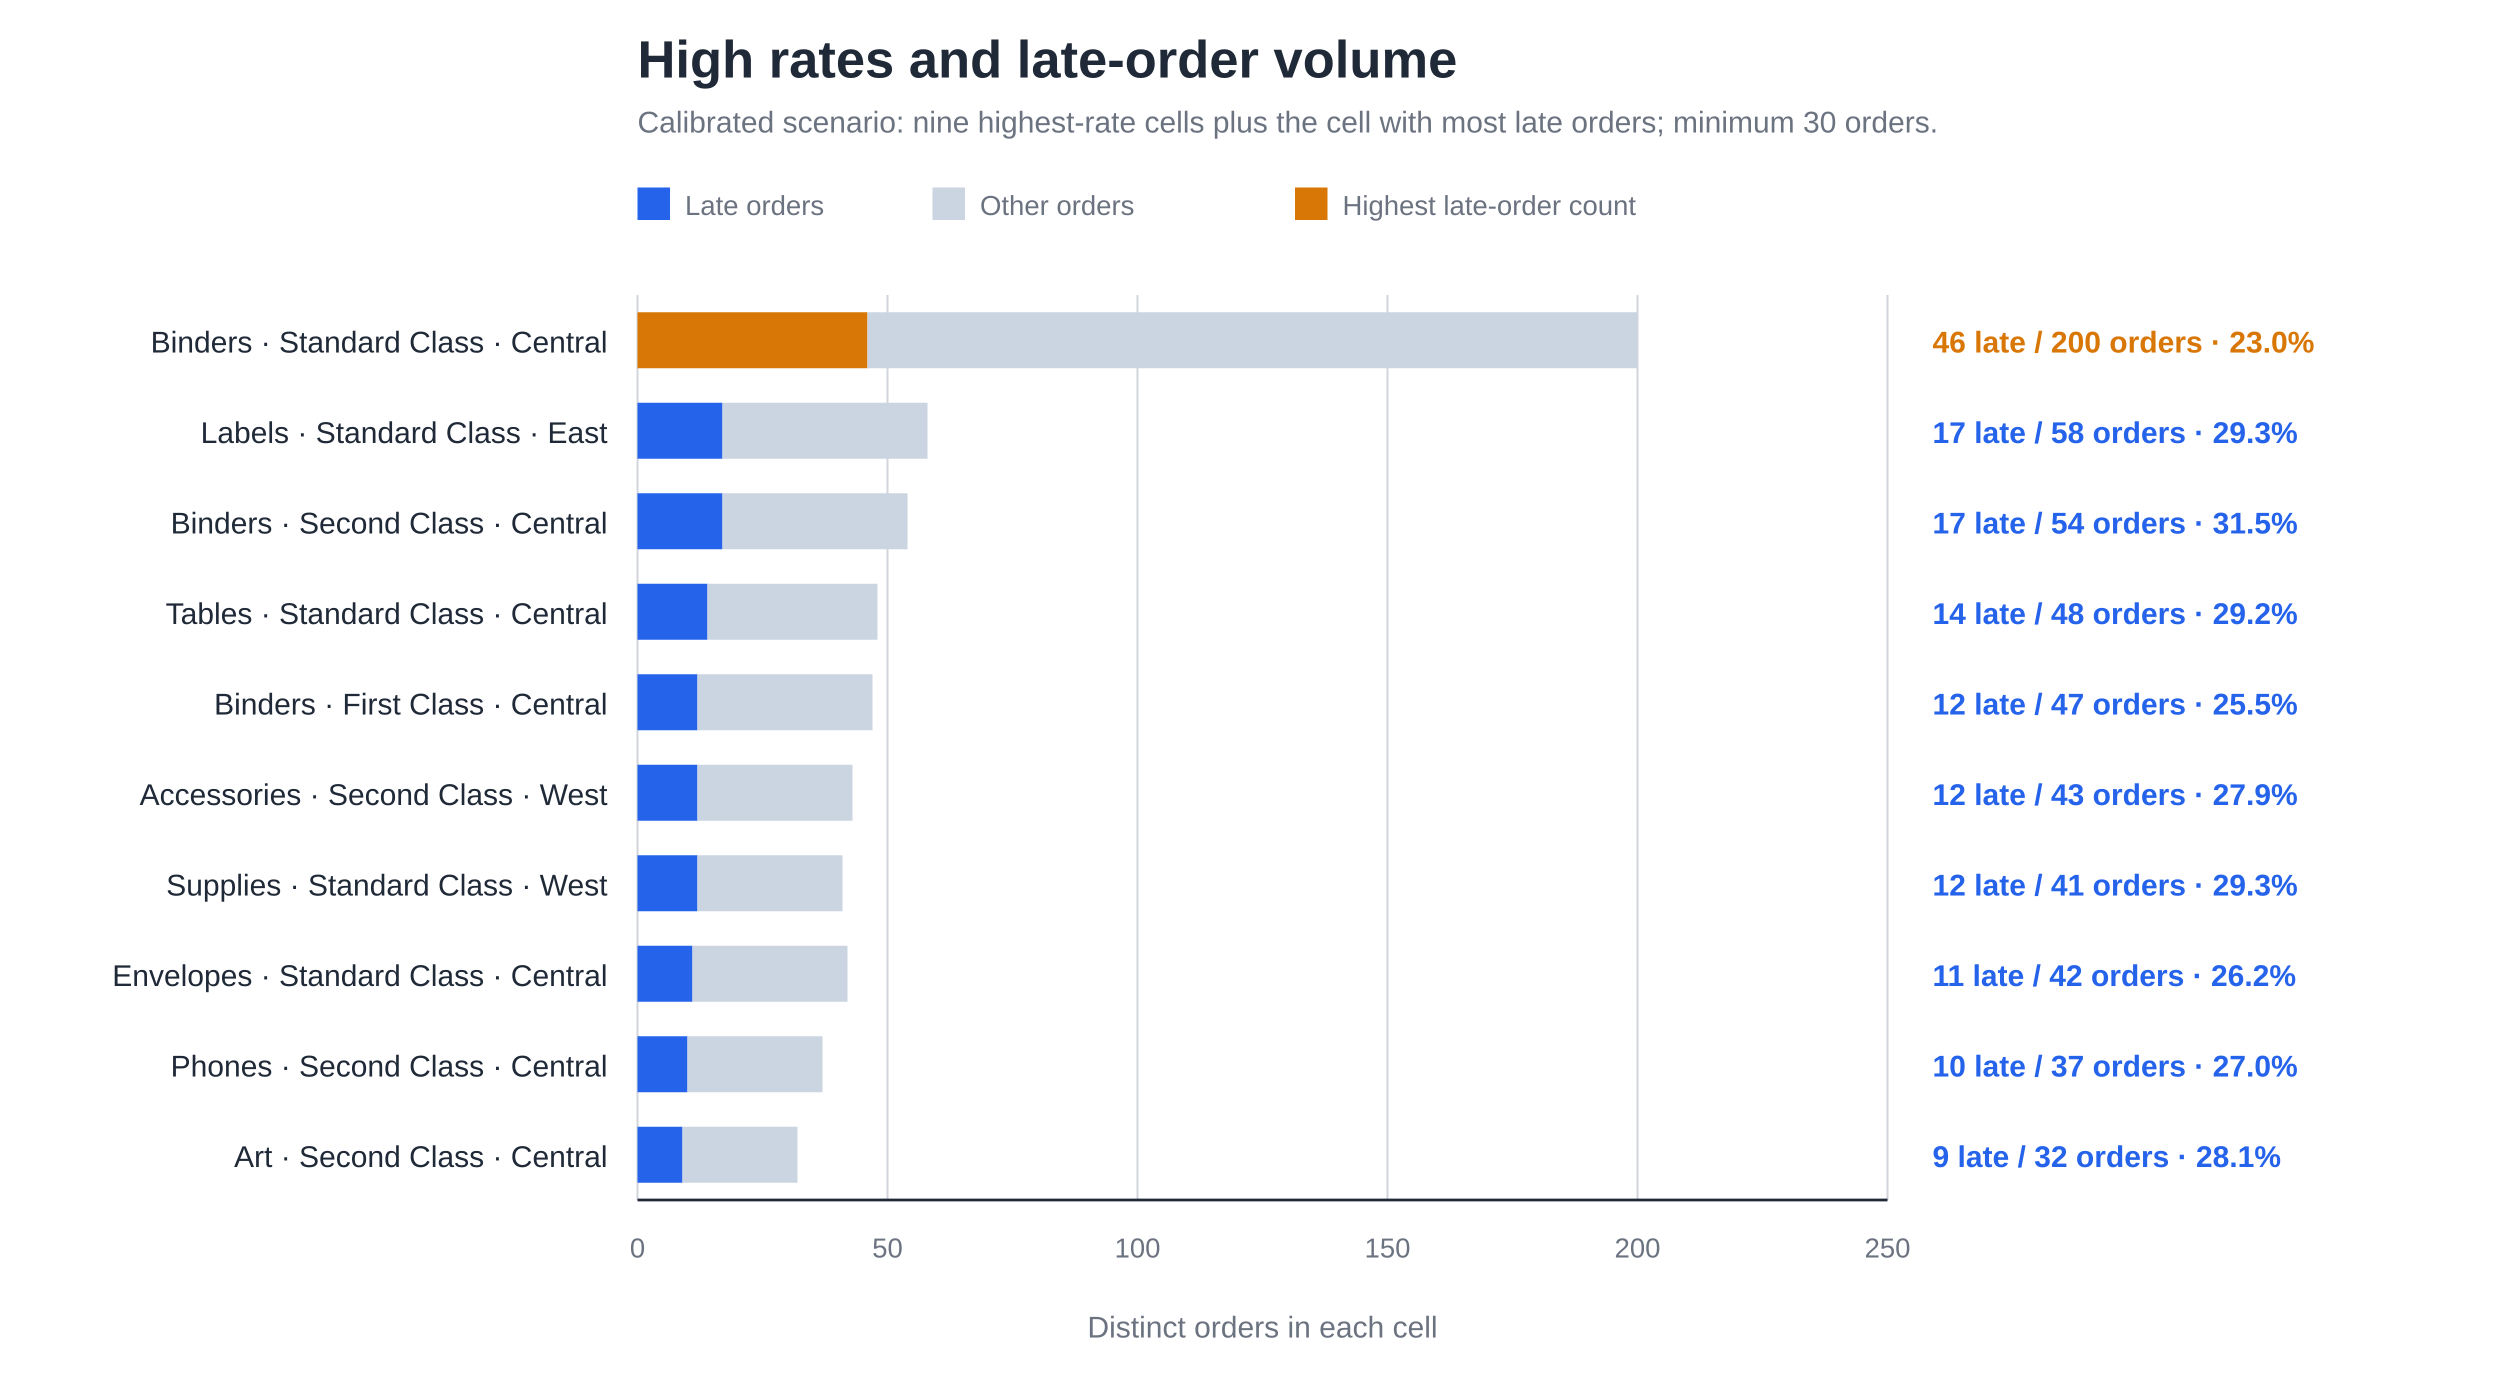
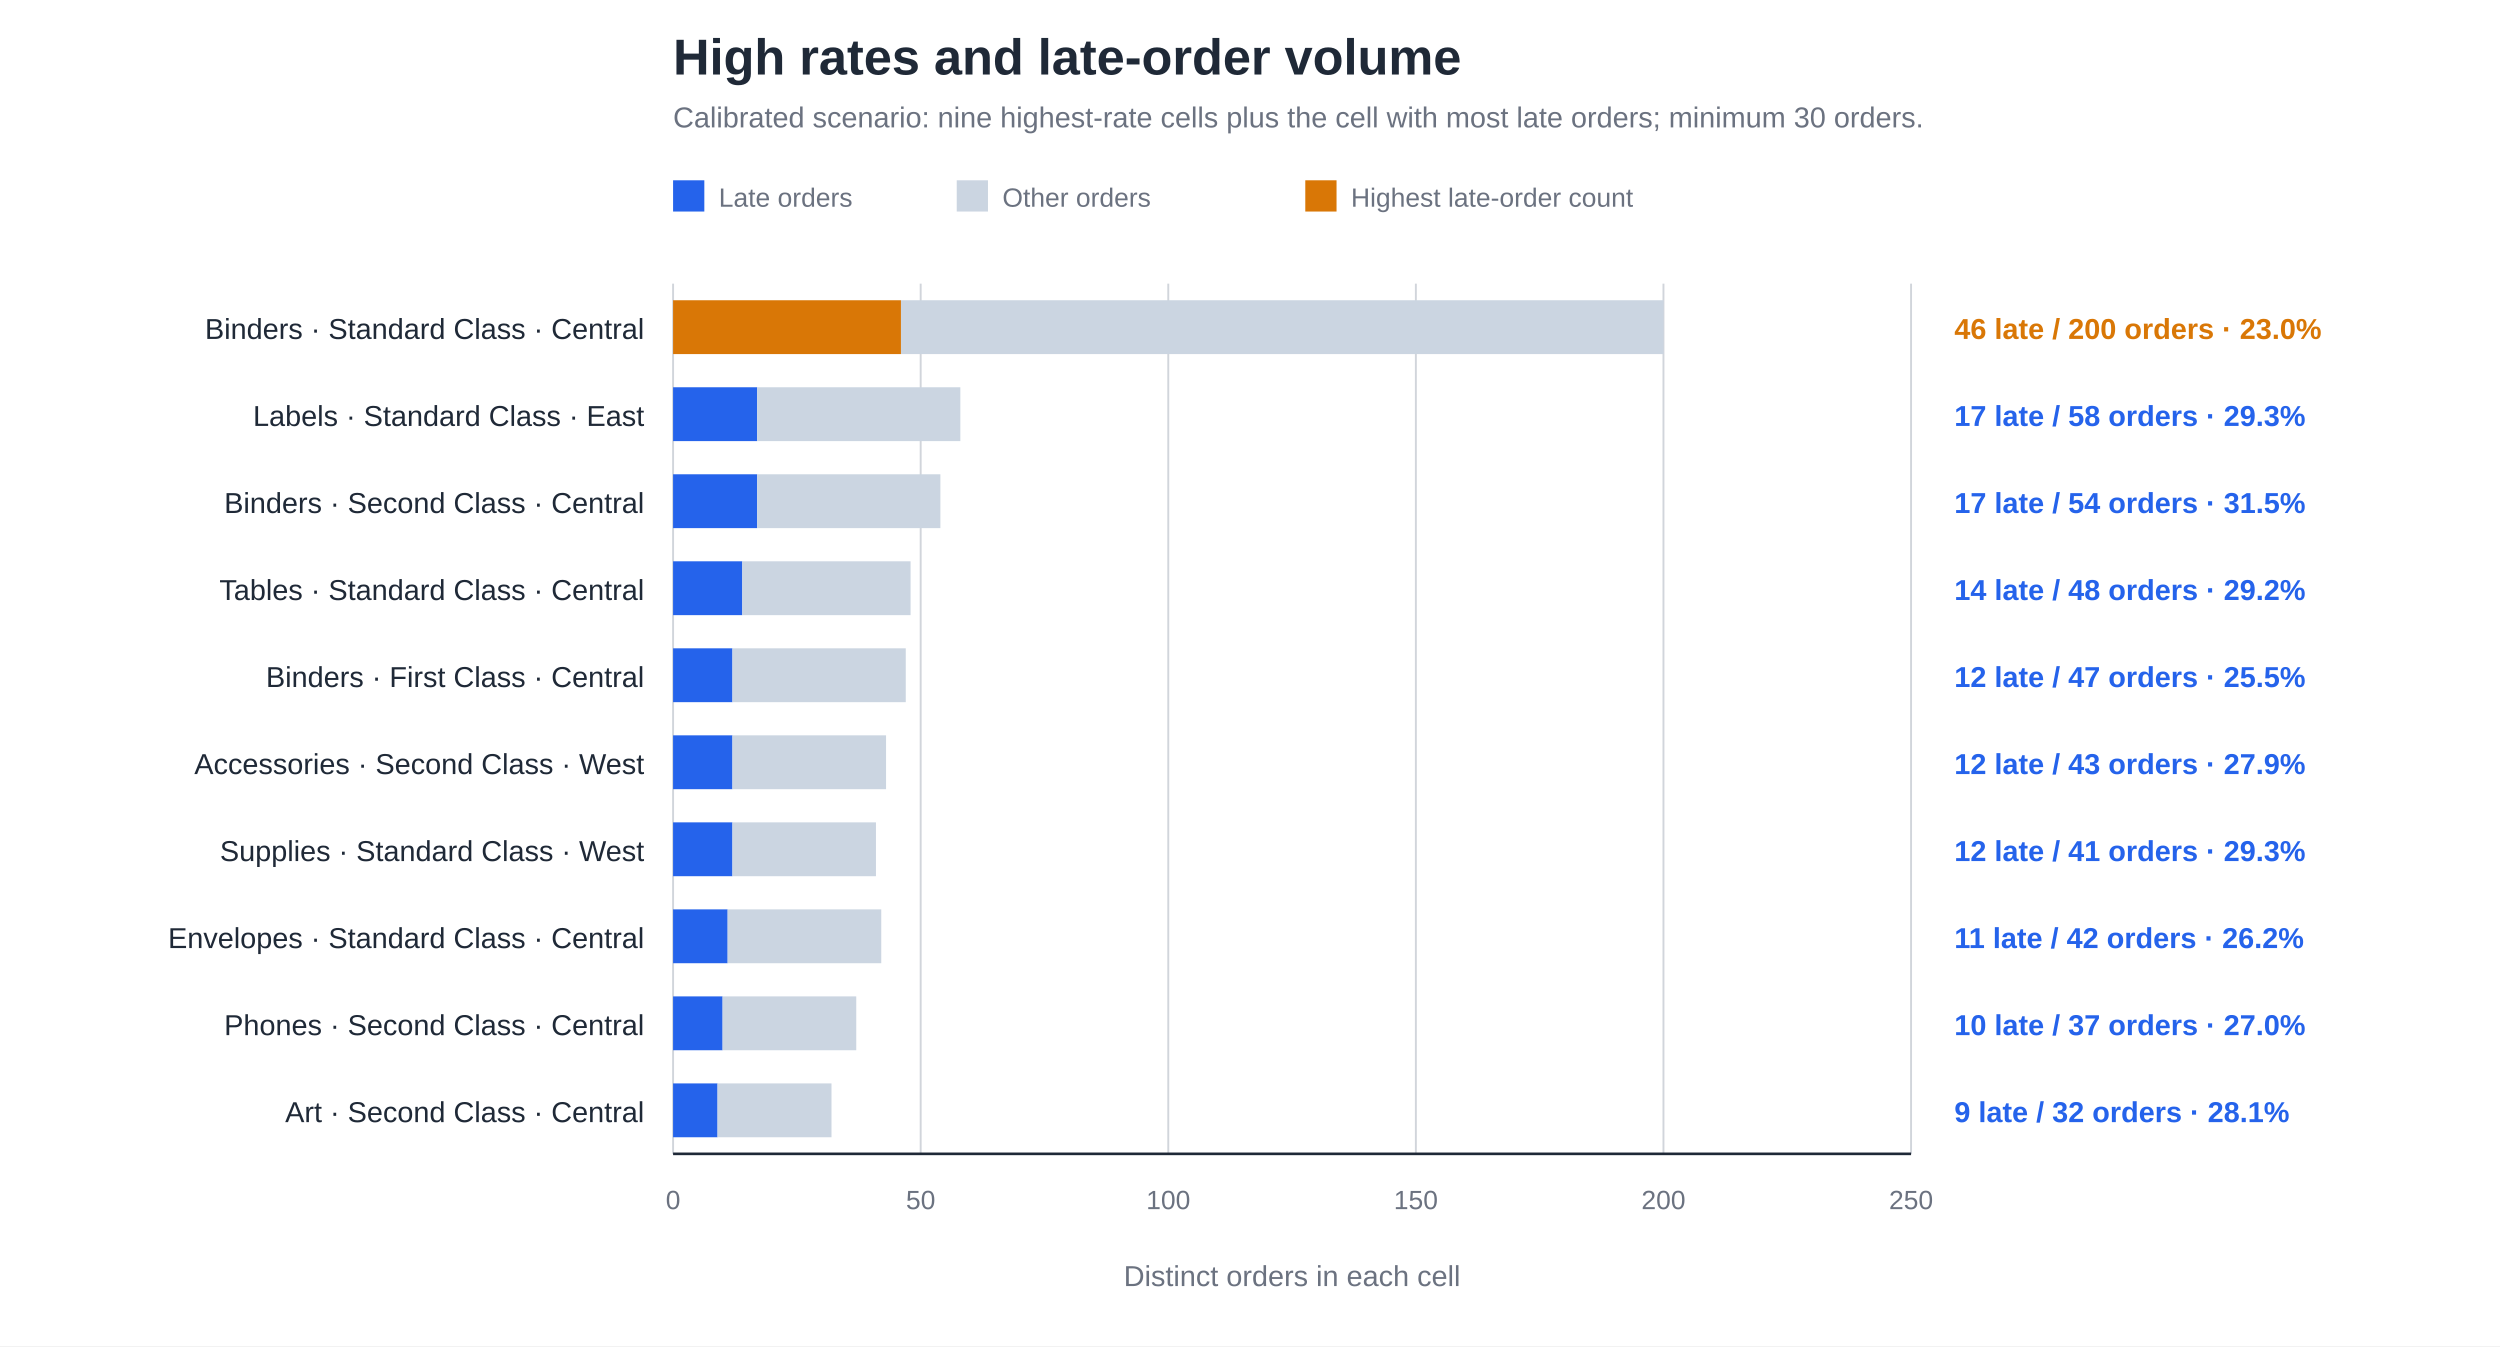
- <svg xmlns="http://www.w3.org/2000/svg" width="1000" height="560" viewBox="0 0 1000 560" role="img" aria-labelledby="chart-title chart-description">
-   <rect x="0.0" y="0.0" width="1000.0" height="560.0" fill="#ffffff" stroke="none" rx="0.0" />
-   <text x="255.0" y="31.0" font-family="Arial, sans-serif" font-size="21px" fill="#1f2937" text-anchor="start" font-weight="700">High rates and late-order volume</text>
-   <text x="255.0" y="53.0" font-family="Arial, sans-serif" font-size="12px" fill="#6b7280" text-anchor="start" font-weight="400">Calibrated scenario: nine highest-rate cells plus the cell with most late orders; minimum 30 orders.</text>
-   <rect x="255.0" y="75.0" width="13.0" height="13.0" fill="#2563eb" stroke="none" rx="0.0" />
-   <text x="274.0" y="86.0" font-family="Arial, sans-serif" font-size="11px" fill="#6b7280" text-anchor="start" font-weight="400">Late orders</text>
-   <rect x="373.0" y="75.0" width="13.0" height="13.0" fill="#cbd5e1" stroke="none" rx="0.0" />
-   <text x="392.0" y="86.0" font-family="Arial, sans-serif" font-size="11px" fill="#6b7280" text-anchor="start" font-weight="400">Other orders</text>
-   <rect x="518.0" y="75.0" width="13.0" height="13.0" fill="#d97706" stroke="none" rx="0.0" />
-   <text x="537.0" y="86.0" font-family="Arial, sans-serif" font-size="11px" fill="#6b7280" text-anchor="start" font-weight="400">Highest late-order count</text>
-   <line x1="255.0" y1="118.0" x2="255.0" y2="480.0" stroke="#d1d5db" stroke-width="0.8" />
-   <text x="255.0" y="503.0" font-family="Arial, sans-serif" font-size="11px" fill="#6b7280" text-anchor="middle" font-weight="400">0</text>
-   <line x1="355.0" y1="118.0" x2="355.0" y2="480.0" stroke="#d1d5db" stroke-width="0.8" />
-   <text x="355.0" y="503.0" font-family="Arial, sans-serif" font-size="11px" fill="#6b7280" text-anchor="middle" font-weight="400">50</text>
-   <line x1="455.0" y1="118.0" x2="455.0" y2="480.0" stroke="#d1d5db" stroke-width="0.8" />
-   <text x="455.0" y="503.0" font-family="Arial, sans-serif" font-size="11px" fill="#6b7280" text-anchor="middle" font-weight="400">100</text>
-   <line x1="555.0" y1="118.0" x2="555.0" y2="480.0" stroke="#d1d5db" stroke-width="0.8" />
-   <text x="555.0" y="503.0" font-family="Arial, sans-serif" font-size="11px" fill="#6b7280" text-anchor="middle" font-weight="400">150</text>
-   <line x1="655.0" y1="118.0" x2="655.0" y2="480.0" stroke="#d1d5db" stroke-width="0.8" />
-   <text x="655.0" y="503.0" font-family="Arial, sans-serif" font-size="11px" fill="#6b7280" text-anchor="middle" font-weight="400">200</text>
-   <line x1="755.0" y1="118.0" x2="755.0" y2="480.0" stroke="#d1d5db" stroke-width="0.8" />
-   <text x="755.0" y="503.0" font-family="Arial, sans-serif" font-size="11px" fill="#6b7280" text-anchor="middle" font-weight="400">250</text>
-   <text x="243.0" y="141.0" font-family="Arial, sans-serif" font-size="12px" fill="#1f2937" text-anchor="end" font-weight="400">Binders · Standard Class · Central</text>
-   <rect x="255.0" y="124.9" width="92.0" height="22.4" fill="#d97706" stroke="none" rx="0.0" />
-   <rect x="347.0" y="124.9" width="308.0" height="22.4" fill="#cbd5e1" stroke="none" rx="0.0" />
-   <text x="773.0" y="141.0" font-family="Arial, sans-serif" font-size="12px" fill="#d97706" text-anchor="start" font-weight="700">46 late / 200 orders · 23.0%</text>
-   <text x="243.0" y="177.2" font-family="Arial, sans-serif" font-size="12px" fill="#1f2937" text-anchor="end" font-weight="400">Labels · Standard Class · East</text>
-   <rect x="255.0" y="161.1" width="34.0" height="22.4" fill="#2563eb" stroke="none" rx="0.0" />
-   <rect x="289.0" y="161.1" width="82.0" height="22.4" fill="#cbd5e1" stroke="none" rx="0.0" />
-   <text x="773.0" y="177.2" font-family="Arial, sans-serif" font-size="12px" fill="#2563eb" text-anchor="start" font-weight="700">17 late / 58 orders · 29.3%</text>
-   <text x="243.0" y="213.4" font-family="Arial, sans-serif" font-size="12px" fill="#1f2937" text-anchor="end" font-weight="400">Binders · Second Class · Central</text>
-   <rect x="255.0" y="197.3" width="34.0" height="22.4" fill="#2563eb" stroke="none" rx="0.0" />
-   <rect x="289.0" y="197.3" width="74.0" height="22.4" fill="#cbd5e1" stroke="none" rx="0.0" />
-   <text x="773.0" y="213.4" font-family="Arial, sans-serif" font-size="12px" fill="#2563eb" text-anchor="start" font-weight="700">17 late / 54 orders · 31.5%</text>
-   <text x="243.0" y="249.6" font-family="Arial, sans-serif" font-size="12px" fill="#1f2937" text-anchor="end" font-weight="400">Tables · Standard Class · Central</text>
-   <rect x="255.0" y="233.5" width="28.0" height="22.4" fill="#2563eb" stroke="none" rx="0.0" />
-   <rect x="283.0" y="233.5" width="68.0" height="22.4" fill="#cbd5e1" stroke="none" rx="0.0" />
-   <text x="773.0" y="249.6" font-family="Arial, sans-serif" font-size="12px" fill="#2563eb" text-anchor="start" font-weight="700">14 late / 48 orders · 29.2%</text>
-   <text x="243.0" y="285.8" font-family="Arial, sans-serif" font-size="12px" fill="#1f2937" text-anchor="end" font-weight="400">Binders · First Class · Central</text>
-   <rect x="255.0" y="269.7" width="24.0" height="22.4" fill="#2563eb" stroke="none" rx="0.0" />
-   <rect x="279.0" y="269.7" width="70.0" height="22.4" fill="#cbd5e1" stroke="none" rx="0.0" />
-   <text x="773.0" y="285.8" font-family="Arial, sans-serif" font-size="12px" fill="#2563eb" text-anchor="start" font-weight="700">12 late / 47 orders · 25.5%</text>
-   <text x="243.0" y="322.0" font-family="Arial, sans-serif" font-size="12px" fill="#1f2937" text-anchor="end" font-weight="400">Accessories · Second Class · West</text>
-   <rect x="255.0" y="305.9" width="24.0" height="22.4" fill="#2563eb" stroke="none" rx="0.0" />
-   <rect x="279.0" y="305.9" width="62.0" height="22.4" fill="#cbd5e1" stroke="none" rx="0.0" />
-   <text x="773.0" y="322.0" font-family="Arial, sans-serif" font-size="12px" fill="#2563eb" text-anchor="start" font-weight="700">12 late / 43 orders · 27.9%</text>
-   <text x="243.0" y="358.2" font-family="Arial, sans-serif" font-size="12px" fill="#1f2937" text-anchor="end" font-weight="400">Supplies · Standard Class · West</text>
-   <rect x="255.0" y="342.1" width="24.0" height="22.4" fill="#2563eb" stroke="none" rx="0.0" />
-   <rect x="279.0" y="342.1" width="58.0" height="22.4" fill="#cbd5e1" stroke="none" rx="0.0" />
-   <text x="773.0" y="358.2" font-family="Arial, sans-serif" font-size="12px" fill="#2563eb" text-anchor="start" font-weight="700">12 late / 41 orders · 29.3%</text>
-   <text x="243.0" y="394.4" font-family="Arial, sans-serif" font-size="12px" fill="#1f2937" text-anchor="end" font-weight="400">Envelopes · Standard Class · Central</text>
-   <rect x="255.0" y="378.3" width="22.0" height="22.4" fill="#2563eb" stroke="none" rx="0.0" />
-   <rect x="277.0" y="378.3" width="62.0" height="22.4" fill="#cbd5e1" stroke="none" rx="0.0" />
-   <text x="773.0" y="394.4" font-family="Arial, sans-serif" font-size="12px" fill="#2563eb" text-anchor="start" font-weight="700">11 late / 42 orders · 26.2%</text>
-   <text x="243.0" y="430.6" font-family="Arial, sans-serif" font-size="12px" fill="#1f2937" text-anchor="end" font-weight="400">Phones · Second Class · Central</text>
-   <rect x="255.0" y="414.5" width="20.0" height="22.4" fill="#2563eb" stroke="none" rx="0.0" />
-   <rect x="275.0" y="414.5" width="54.0" height="22.4" fill="#cbd5e1" stroke="none" rx="0.0" />
-   <text x="773.0" y="430.6" font-family="Arial, sans-serif" font-size="12px" fill="#2563eb" text-anchor="start" font-weight="700">10 late / 37 orders · 27.0%</text>
-   <text x="243.0" y="466.8" font-family="Arial, sans-serif" font-size="12px" fill="#1f2937" text-anchor="end" font-weight="400">Art · Second Class · Central</text>
-   <rect x="255.0" y="450.7" width="18.0" height="22.4" fill="#2563eb" stroke="none" rx="0.0" />
-   <rect x="273.0" y="450.7" width="46.0" height="22.4" fill="#cbd5e1" stroke="none" rx="0.0" />
-   <text x="773.0" y="466.8" font-family="Arial, sans-serif" font-size="12px" fill="#2563eb" text-anchor="start" font-weight="700">9 late / 32 orders · 28.1%</text>
-   <line x1="255.0" y1="480.0" x2="755.0" y2="480.0" stroke="#1f2937" stroke-width="1.1" />
-   <text x="505.0" y="535.0" font-family="Arial, sans-serif" font-size="12px" fill="#6b7280" text-anchor="middle" font-weight="400">Distinct orders in each cell</text>
+ <svg xmlns="http://www.w3.org/2000/svg" width="1040" height="560" viewBox="0 0 1040 560" role="img" aria-labelledby="chart-title chart-description">
+   <rect x="0.0" y="0.0" width="1040.0" height="560.0" fill="#ffffff" stroke="none" rx="0.0" />
+   <text x="280.0" y="31.0" font-family="Arial, sans-serif" font-size="21px" fill="#1f2937" text-anchor="start" font-weight="700">High rates and late-order volume</text>
+   <text x="280.0" y="53.0" font-family="Arial, sans-serif" font-size="12px" fill="#6b7280" text-anchor="start" font-weight="400">Calibrated scenario: nine highest-rate cells plus the cell with most late orders; minimum 30 orders.</text>
+   <rect x="280.0" y="75.0" width="13.0" height="13.0" fill="#2563eb" stroke="none" rx="0.0" />
+   <text x="299.0" y="86.0" font-family="Arial, sans-serif" font-size="11px" fill="#6b7280" text-anchor="start" font-weight="400">Late orders</text>
+   <rect x="398.0" y="75.0" width="13.0" height="13.0" fill="#cbd5e1" stroke="none" rx="0.0" />
+   <text x="417.0" y="86.0" font-family="Arial, sans-serif" font-size="11px" fill="#6b7280" text-anchor="start" font-weight="400">Other orders</text>
+   <rect x="543.0" y="75.0" width="13.0" height="13.0" fill="#d97706" stroke="none" rx="0.0" />
+   <text x="562.0" y="86.0" font-family="Arial, sans-serif" font-size="11px" fill="#6b7280" text-anchor="start" font-weight="400">Highest late-order count</text>
+   <line x1="280.0" y1="118.0" x2="280.0" y2="480.0" stroke="#d1d5db" stroke-width="0.8" />
+   <text x="280.0" y="503.0" font-family="Arial, sans-serif" font-size="11px" fill="#6b7280" text-anchor="middle" font-weight="400">0</text>
+   <line x1="383.0" y1="118.0" x2="383.0" y2="480.0" stroke="#d1d5db" stroke-width="0.8" />
+   <text x="383.0" y="503.0" font-family="Arial, sans-serif" font-size="11px" fill="#6b7280" text-anchor="middle" font-weight="400">50</text>
+   <line x1="486.0" y1="118.0" x2="486.0" y2="480.0" stroke="#d1d5db" stroke-width="0.8" />
+   <text x="486.0" y="503.0" font-family="Arial, sans-serif" font-size="11px" fill="#6b7280" text-anchor="middle" font-weight="400">100</text>
+   <line x1="589.0" y1="118.0" x2="589.0" y2="480.0" stroke="#d1d5db" stroke-width="0.8" />
+   <text x="589.0" y="503.0" font-family="Arial, sans-serif" font-size="11px" fill="#6b7280" text-anchor="middle" font-weight="400">150</text>
+   <line x1="692.0" y1="118.0" x2="692.0" y2="480.0" stroke="#d1d5db" stroke-width="0.8" />
+   <text x="692.0" y="503.0" font-family="Arial, sans-serif" font-size="11px" fill="#6b7280" text-anchor="middle" font-weight="400">200</text>
+   <line x1="795.0" y1="118.0" x2="795.0" y2="480.0" stroke="#d1d5db" stroke-width="0.8" />
+   <text x="795.0" y="503.0" font-family="Arial, sans-serif" font-size="11px" fill="#6b7280" text-anchor="middle" font-weight="400">250</text>
+   <text x="268.0" y="141.0" font-family="Arial, sans-serif" font-size="12px" fill="#1f2937" text-anchor="end" font-weight="400">Binders · Standard Class · Central</text>
+   <rect x="280.0" y="124.9" width="94.8" height="22.4" fill="#d97706" stroke="none" rx="0.0" />
+   <rect x="374.8" y="124.9" width="317.2" height="22.4" fill="#cbd5e1" stroke="none" rx="0.0" />
+   <text x="813.0" y="141.0" font-family="Arial, sans-serif" font-size="12px" fill="#d97706" text-anchor="start" font-weight="700">46 late / 200 orders · 23.0%</text>
+   <text x="268.0" y="177.2" font-family="Arial, sans-serif" font-size="12px" fill="#1f2937" text-anchor="end" font-weight="400">Labels · Standard Class · East</text>
+   <rect x="280.0" y="161.1" width="35.0" height="22.4" fill="#2563eb" stroke="none" rx="0.0" />
+   <rect x="315.0" y="161.1" width="84.5" height="22.4" fill="#cbd5e1" stroke="none" rx="0.0" />
+   <text x="813.0" y="177.2" font-family="Arial, sans-serif" font-size="12px" fill="#2563eb" text-anchor="start" font-weight="700">17 late / 58 orders · 29.3%</text>
+   <text x="268.0" y="213.4" font-family="Arial, sans-serif" font-size="12px" fill="#1f2937" text-anchor="end" font-weight="400">Binders · Second Class · Central</text>
+   <rect x="280.0" y="197.3" width="35.0" height="22.4" fill="#2563eb" stroke="none" rx="0.0" />
+   <rect x="315.0" y="197.3" width="76.2" height="22.4" fill="#cbd5e1" stroke="none" rx="0.0" />
+   <text x="813.0" y="213.4" font-family="Arial, sans-serif" font-size="12px" fill="#2563eb" text-anchor="start" font-weight="700">17 late / 54 orders · 31.5%</text>
+   <text x="268.0" y="249.6" font-family="Arial, sans-serif" font-size="12px" fill="#1f2937" text-anchor="end" font-weight="400">Tables · Standard Class · Central</text>
+   <rect x="280.0" y="233.5" width="28.8" height="22.4" fill="#2563eb" stroke="none" rx="0.0" />
+   <rect x="308.8" y="233.5" width="70.0" height="22.4" fill="#cbd5e1" stroke="none" rx="0.0" />
+   <text x="813.0" y="249.6" font-family="Arial, sans-serif" font-size="12px" fill="#2563eb" text-anchor="start" font-weight="700">14 late / 48 orders · 29.2%</text>
+   <text x="268.0" y="285.8" font-family="Arial, sans-serif" font-size="12px" fill="#1f2937" text-anchor="end" font-weight="400">Binders · First Class · Central</text>
+   <rect x="280.0" y="269.7" width="24.7" height="22.4" fill="#2563eb" stroke="none" rx="0.0" />
+   <rect x="304.7" y="269.7" width="72.1" height="22.4" fill="#cbd5e1" stroke="none" rx="0.0" />
+   <text x="813.0" y="285.8" font-family="Arial, sans-serif" font-size="12px" fill="#2563eb" text-anchor="start" font-weight="700">12 late / 47 orders · 25.5%</text>
+   <text x="268.0" y="322.0" font-family="Arial, sans-serif" font-size="12px" fill="#1f2937" text-anchor="end" font-weight="400">Accessories · Second Class · West</text>
+   <rect x="280.0" y="305.9" width="24.7" height="22.4" fill="#2563eb" stroke="none" rx="0.0" />
+   <rect x="304.7" y="305.9" width="63.9" height="22.4" fill="#cbd5e1" stroke="none" rx="0.0" />
+   <text x="813.0" y="322.0" font-family="Arial, sans-serif" font-size="12px" fill="#2563eb" text-anchor="start" font-weight="700">12 late / 43 orders · 27.9%</text>
+   <text x="268.0" y="358.2" font-family="Arial, sans-serif" font-size="12px" fill="#1f2937" text-anchor="end" font-weight="400">Supplies · Standard Class · West</text>
+   <rect x="280.0" y="342.1" width="24.7" height="22.4" fill="#2563eb" stroke="none" rx="0.0" />
+   <rect x="304.7" y="342.1" width="59.7" height="22.4" fill="#cbd5e1" stroke="none" rx="0.0" />
+   <text x="813.0" y="358.2" font-family="Arial, sans-serif" font-size="12px" fill="#2563eb" text-anchor="start" font-weight="700">12 late / 41 orders · 29.3%</text>
+   <text x="268.0" y="394.4" font-family="Arial, sans-serif" font-size="12px" fill="#1f2937" text-anchor="end" font-weight="400">Envelopes · Standard Class · Central</text>
+   <rect x="280.0" y="378.3" width="22.7" height="22.4" fill="#2563eb" stroke="none" rx="0.0" />
+   <rect x="302.7" y="378.3" width="63.9" height="22.4" fill="#cbd5e1" stroke="none" rx="0.0" />
+   <text x="813.0" y="394.4" font-family="Arial, sans-serif" font-size="12px" fill="#2563eb" text-anchor="start" font-weight="700">11 late / 42 orders · 26.2%</text>
+   <text x="268.0" y="430.6" font-family="Arial, sans-serif" font-size="12px" fill="#1f2937" text-anchor="end" font-weight="400">Phones · Second Class · Central</text>
+   <rect x="280.0" y="414.5" width="20.6" height="22.4" fill="#2563eb" stroke="none" rx="0.0" />
+   <rect x="300.6" y="414.5" width="55.6" height="22.4" fill="#cbd5e1" stroke="none" rx="0.0" />
+   <text x="813.0" y="430.6" font-family="Arial, sans-serif" font-size="12px" fill="#2563eb" text-anchor="start" font-weight="700">10 late / 37 orders · 27.0%</text>
+   <text x="268.0" y="466.8" font-family="Arial, sans-serif" font-size="12px" fill="#1f2937" text-anchor="end" font-weight="400">Art · Second Class · Central</text>
+   <rect x="280.0" y="450.7" width="18.5" height="22.4" fill="#2563eb" stroke="none" rx="0.0" />
+   <rect x="298.5" y="450.7" width="47.4" height="22.4" fill="#cbd5e1" stroke="none" rx="0.0" />
+   <text x="813.0" y="466.8" font-family="Arial, sans-serif" font-size="12px" fill="#2563eb" text-anchor="start" font-weight="700">9 late / 32 orders · 28.1%</text>
+   <line x1="280.0" y1="480.0" x2="795.0" y2="480.0" stroke="#1f2937" stroke-width="1.1" />
+   <text x="537.5" y="535.0" font-family="Arial, sans-serif" font-size="12px" fill="#6b7280" text-anchor="middle" font-weight="400">Distinct orders in each cell</text>
</svg>
